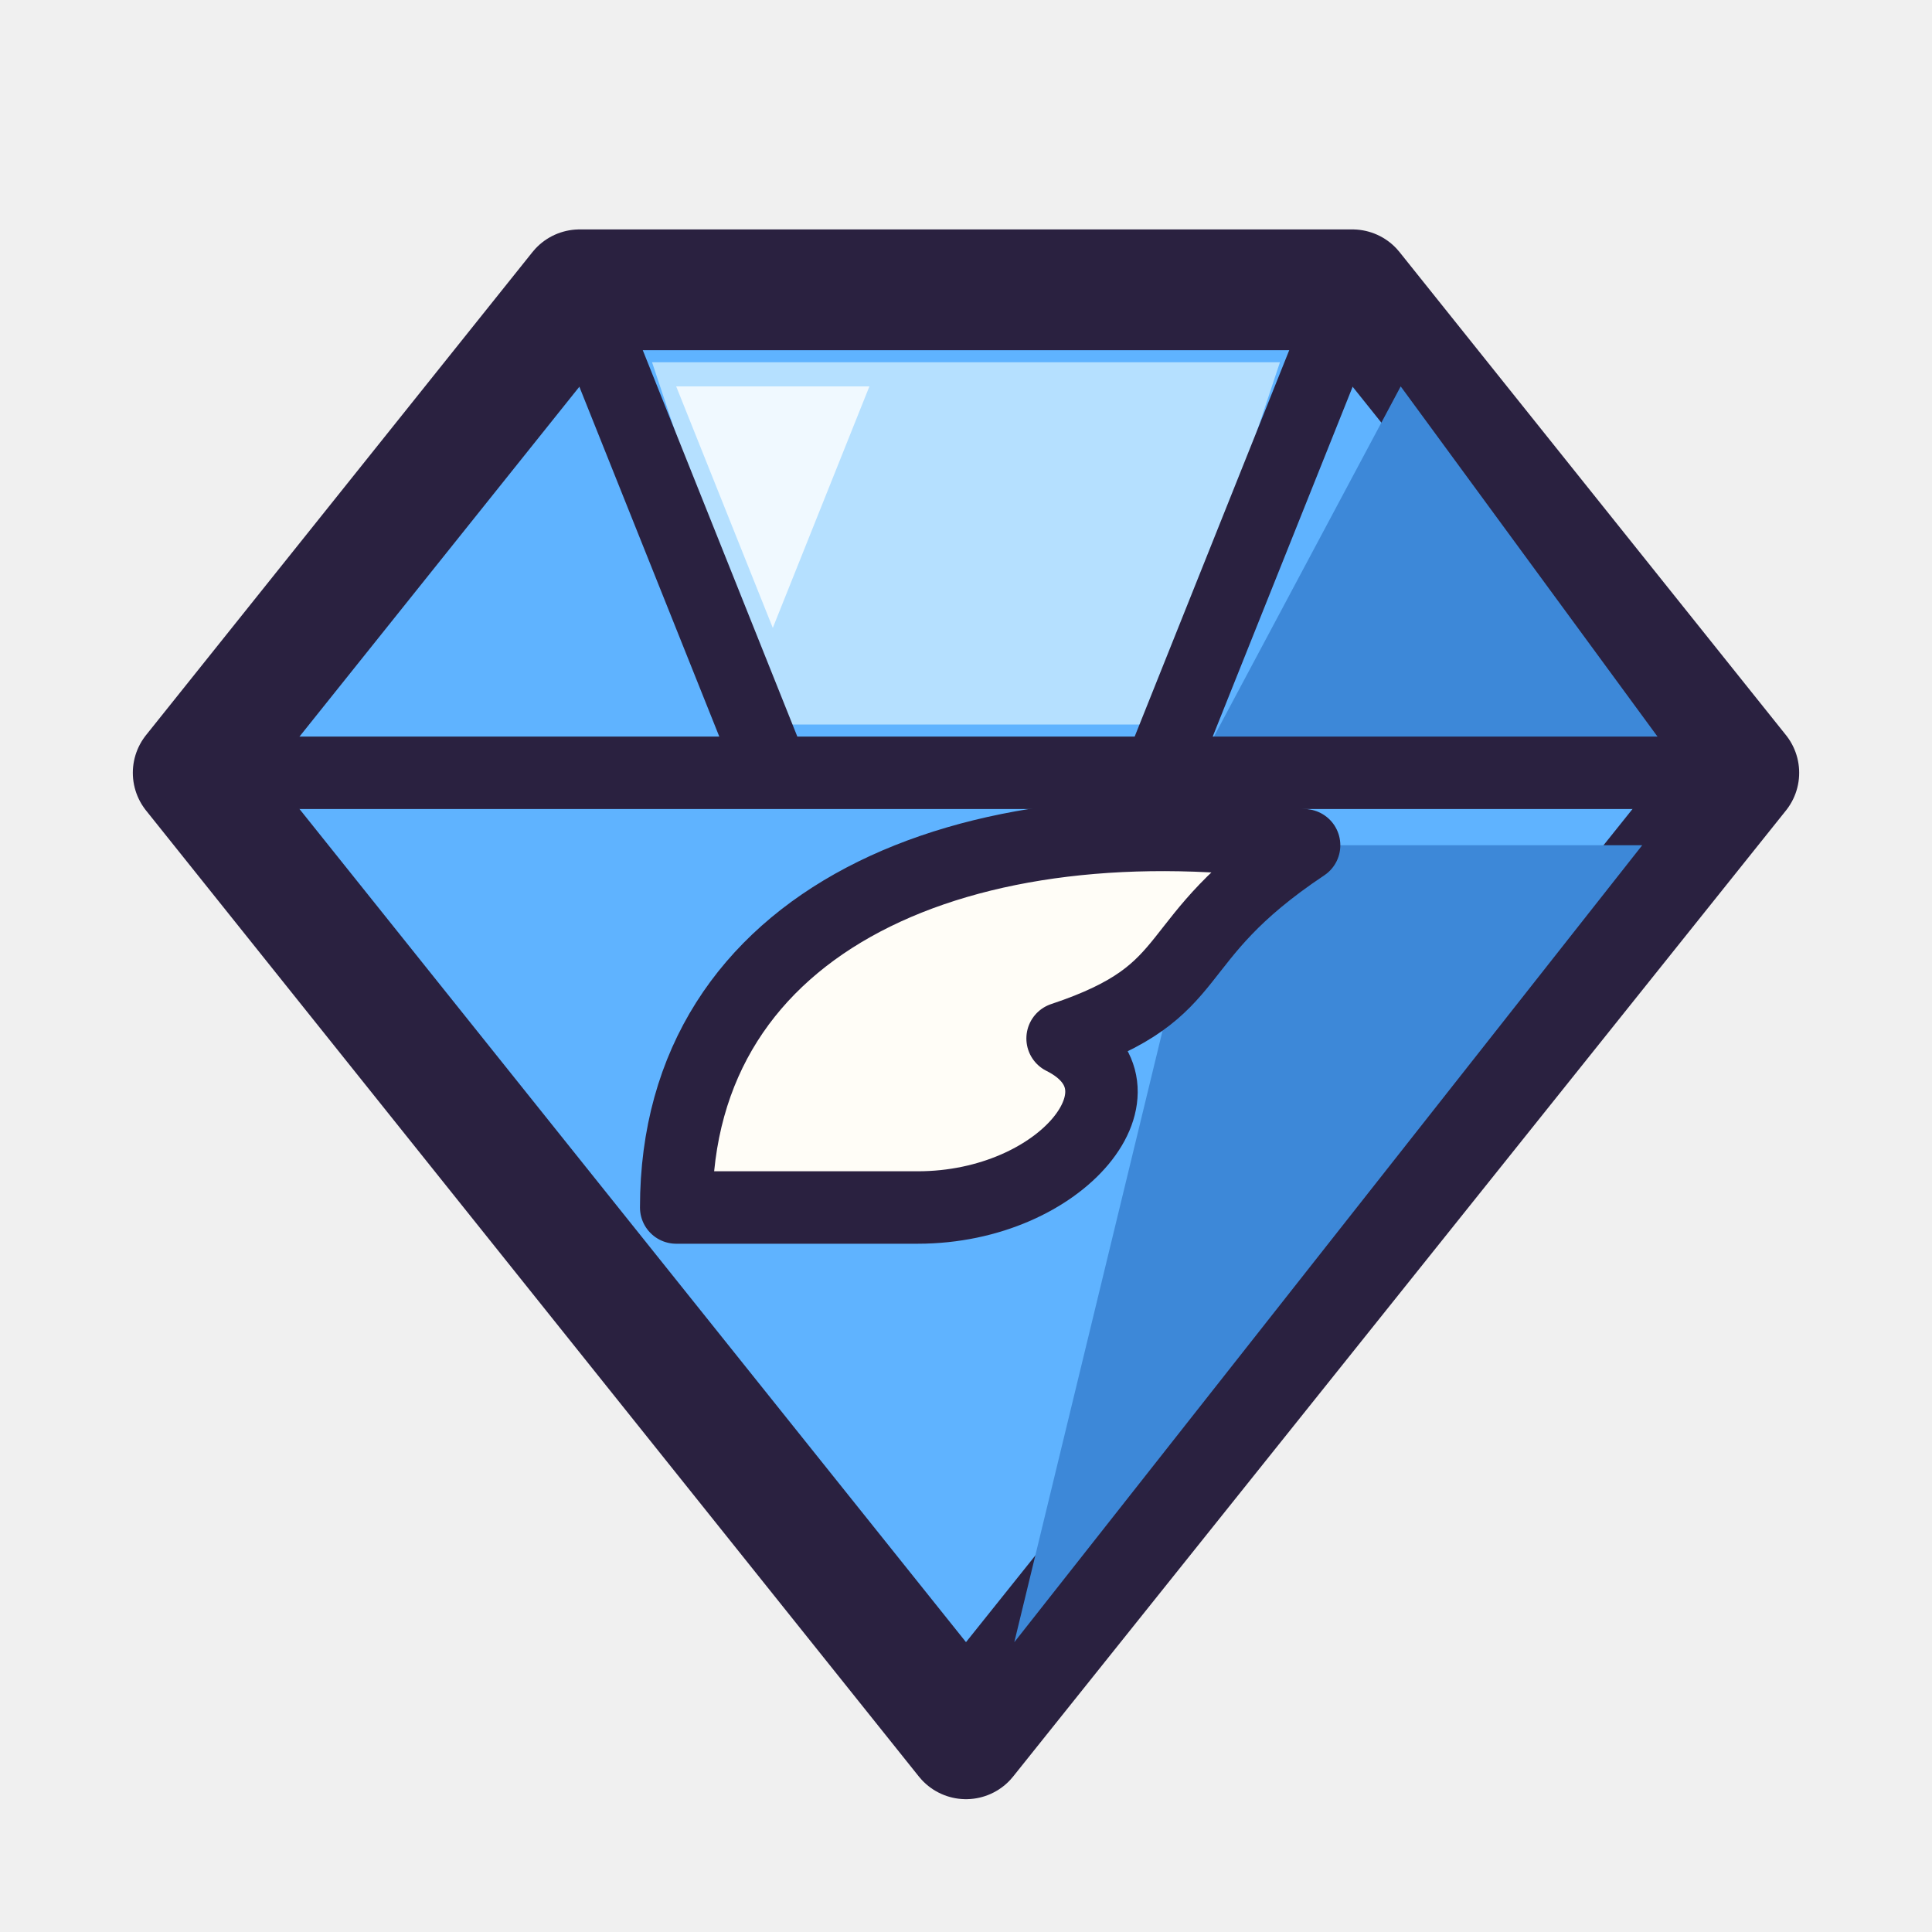
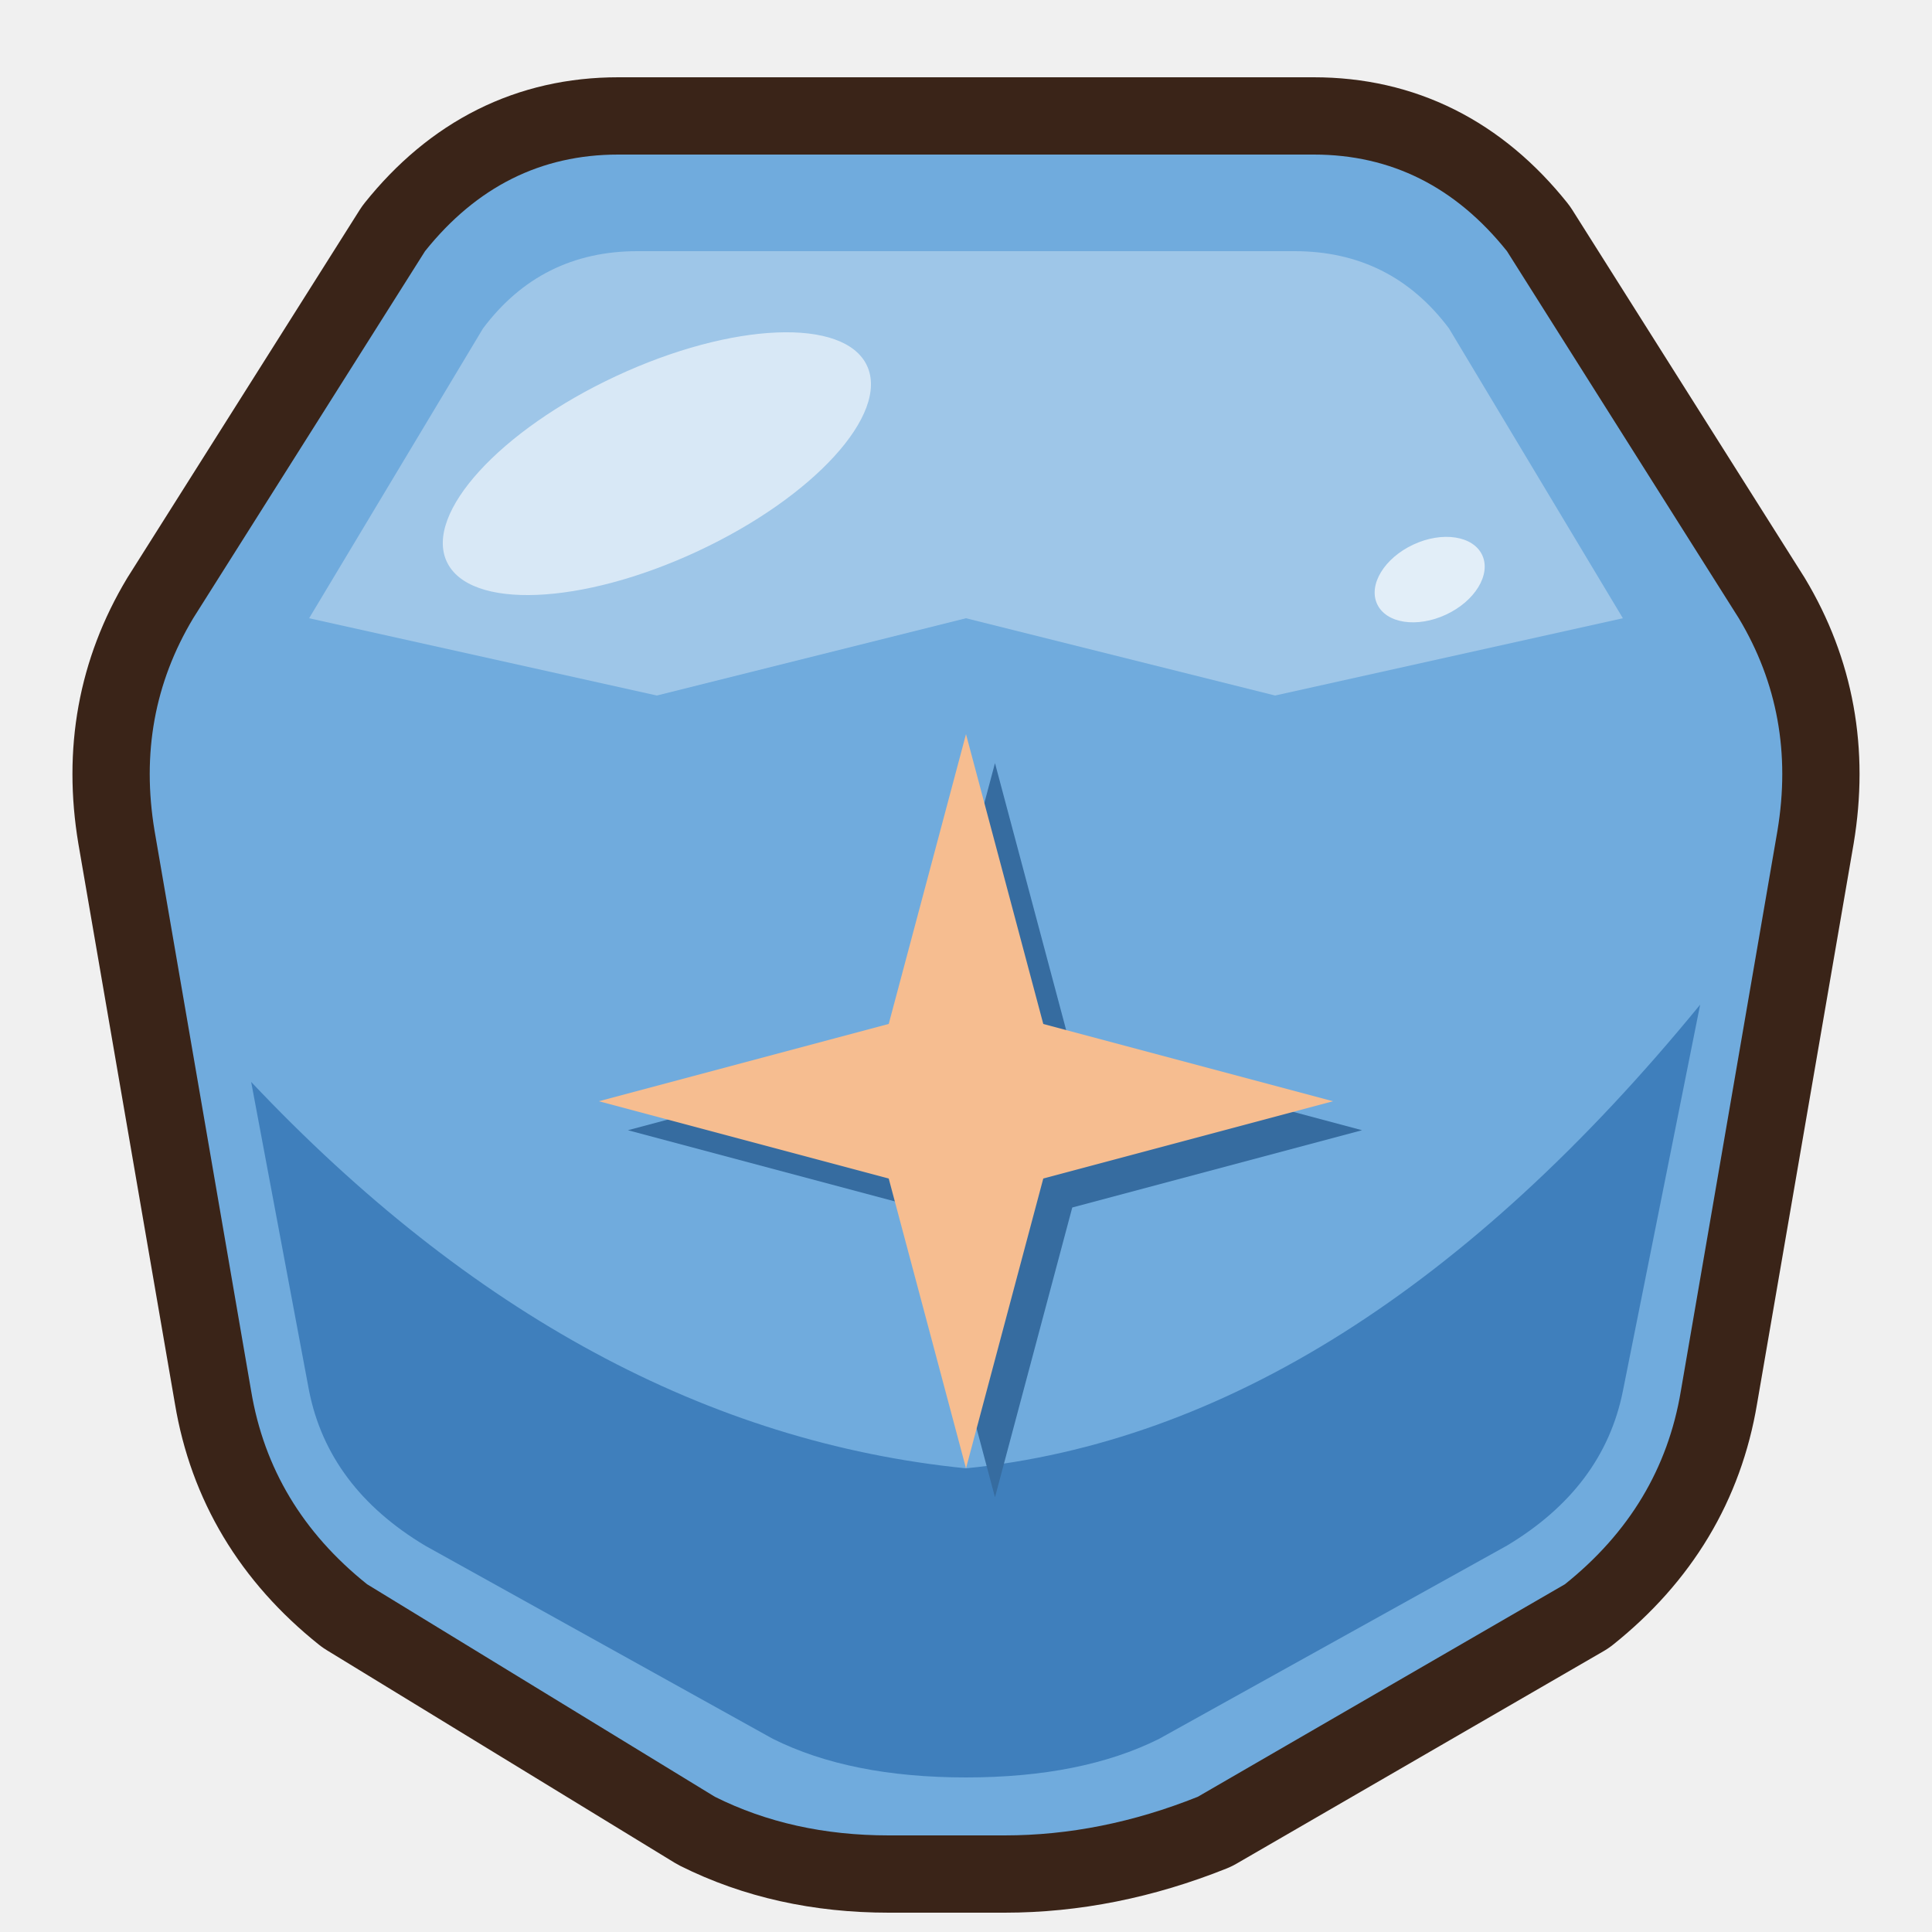
- <svg xmlns="http://www.w3.org/2000/svg" class="cr" viewBox="0 0 40 40" aria-label="Pedra Viagem" width="40" height="40">
-   <path class="i" fill="#5fb3ff" d="M12 6 L28 6 L36 16 L20 36 L4 16Z" stroke="rgb(42, 33, 64)" stroke-width="2.5" stroke-linejoin="round" stroke-linecap="round" />
-   <path fill="#b5e0ff" d="M13.5 7.5 L26.5 7.5 L24 15 L16 15Z" stroke="none" />
-   <path fill="#3d88d8" d="M29 8 L34.5 15.5 L25 15.5Z M21 34 L34 17.5 L25 17.5Z" stroke="none" />
-   <path class="s ln" d="M4 16 L36 16 M12 6 L16 16 M28 6 L24 16" fill="none" stroke="rgb(42, 33, 64)" stroke-width="1.5" stroke-linejoin="round" stroke-linecap="round" />
-   <path class="s" fill="#fffdf7" d="M14 25 C14 19 20 16.5 27 17.5 C24 19.5 25 20.5 22 21.5 C24 22.5 22 25 19 25Z" stroke="rgb(42, 33, 64)" stroke-width="1.5" stroke-linejoin="round" stroke-linecap="round" />
-   <path fill="#fff" opacity=".8" d="M14 8 L18 8 L16 13Z" stroke="none" />
+ <svg xmlns="http://www.w3.org/2000/svg" viewBox="0 0 100 100" width="40" height="40">
+   <g class="o">
+     <path stroke="#3a2418" stroke-width="8.0" stroke-linejoin="round" d="M32 8 L68 8 Q74 8 78 13 L90 32 Q93 37 92 43 L87 72 Q86 78 81 82 L62 93 Q57 95 52 95 L46 95 Q41 95 37 93 L19 82 Q14 78 13 72 L8 43 Q7 37 10 32 L22 13 Q26 8 32 8 Z" fill="#3a2418" />
+     <path stroke="#3a2418" stroke-width="8.0" stroke-linejoin="round" d="M33 13 L67 13 Q72 13 75 17 L84 32 L66 36 L50 32 L34 36 L16 32 L25 17 Q28 13 33 13 Z" fill="#3a2418" />
+     <path stroke="#3a2418" stroke-width="8.0" stroke-linejoin="round" d="M88 52 L84 72 Q83 77 78 80 L60 90 Q56 92 50 92 Q44 92 40 90 L22 80 Q17 77 16 72 L13 56 Q30 74 50 76 Q70 74 88 52 Z" fill="#3a2418" />
+     <polygon stroke="#3a2418" stroke-width="8.0" stroke-linejoin="round" points="51.5,39.5 55.5,54.5 70.5,58.5 55.5,62.5 51.5,77.5 47.5,62.5 32.5,58.5 47.5,54.5" fill="#3a2418" />
+     <polygon stroke="#3a2418" stroke-width="8.0" stroke-linejoin="round" points="50.0,38.0 54.0,53.0 69.0,57.0 54.0,61.0 50.0,76.0 46.0,61.0 31.0,57.0 46.0,53.0" fill="#3a2418" />
+   </g>
+   <path d="M32 8 L68 8 Q74 8 78 13 L90 32 Q93 37 92 43 L87 72 Q86 78 81 82 L62 93 Q57 95 52 95 L46 95 Q41 95 37 93 L19 82 Q14 78 13 72 L8 43 Q7 37 10 32 L22 13 Q26 8 32 8 Z" fill="#70abdd" />
+   <path d="M33 13 L67 13 Q72 13 75 17 L84 32 L66 36 L50 32 L34 36 L16 32 L25 17 Q28 13 33 13 Z" fill="#9ec6e8" />
+   <path d="M88 52 L84 72 Q83 77 78 80 L60 90 Q56 92 50 92 Q44 92 40 90 L22 80 Q17 77 16 72 L13 56 Q30 74 50 76 Q70 74 88 52 Z" fill="#3f7fbc" />
+   <polygon points="51.5,39.5 55.5,54.5 70.5,58.5 55.5,62.5 51.5,77.5 47.5,62.5 32.5,58.5 47.5,54.5" fill="#366ca0" />
+   <polygon points="50.0,38.0 54.0,53.0 69.0,57.0 54.0,61.0 50.0,76.0 46.0,61.0 31.0,57.0 46.0,53.0" fill="#f6bd90" />
+   <ellipse cx="34" cy="24" rx="12" ry="5" fill="#ffffff" opacity="0.6" transform="rotate(-25 34 24)" />
+   <ellipse cx="74" cy="30" rx="3" ry="2" fill="#ffffff" opacity="0.7" transform="rotate(-25 74 30)" />
</svg>
